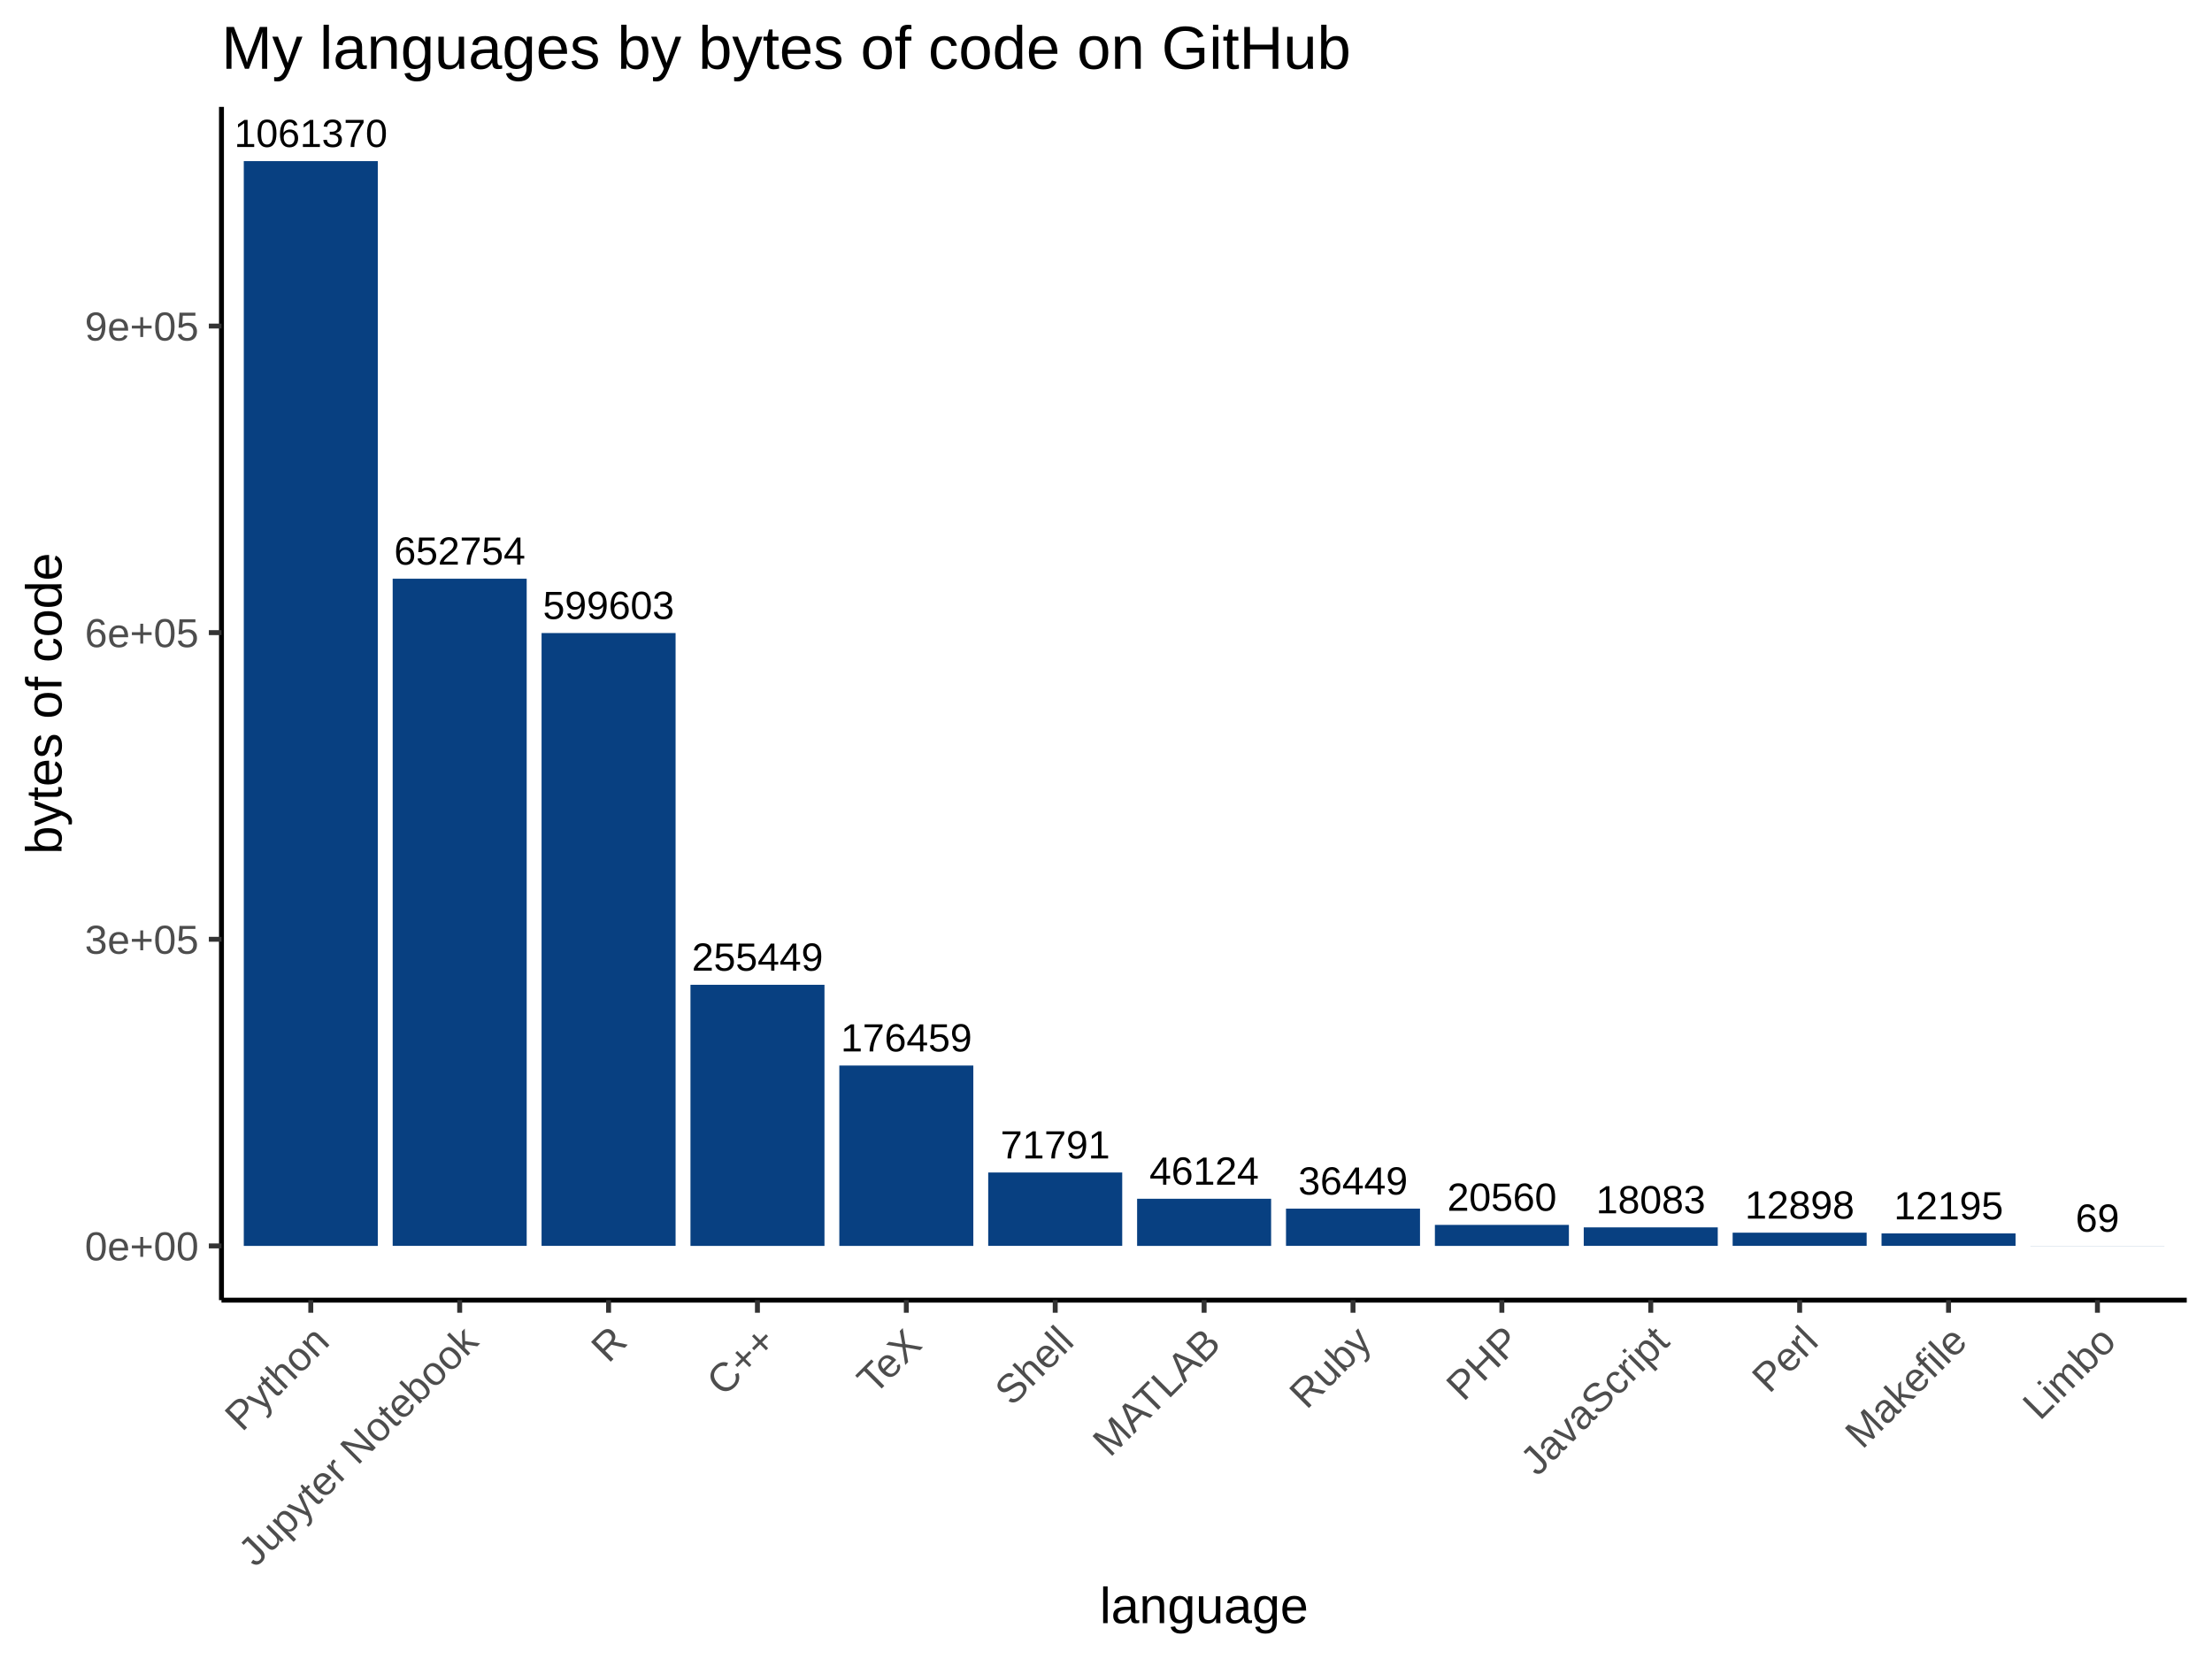
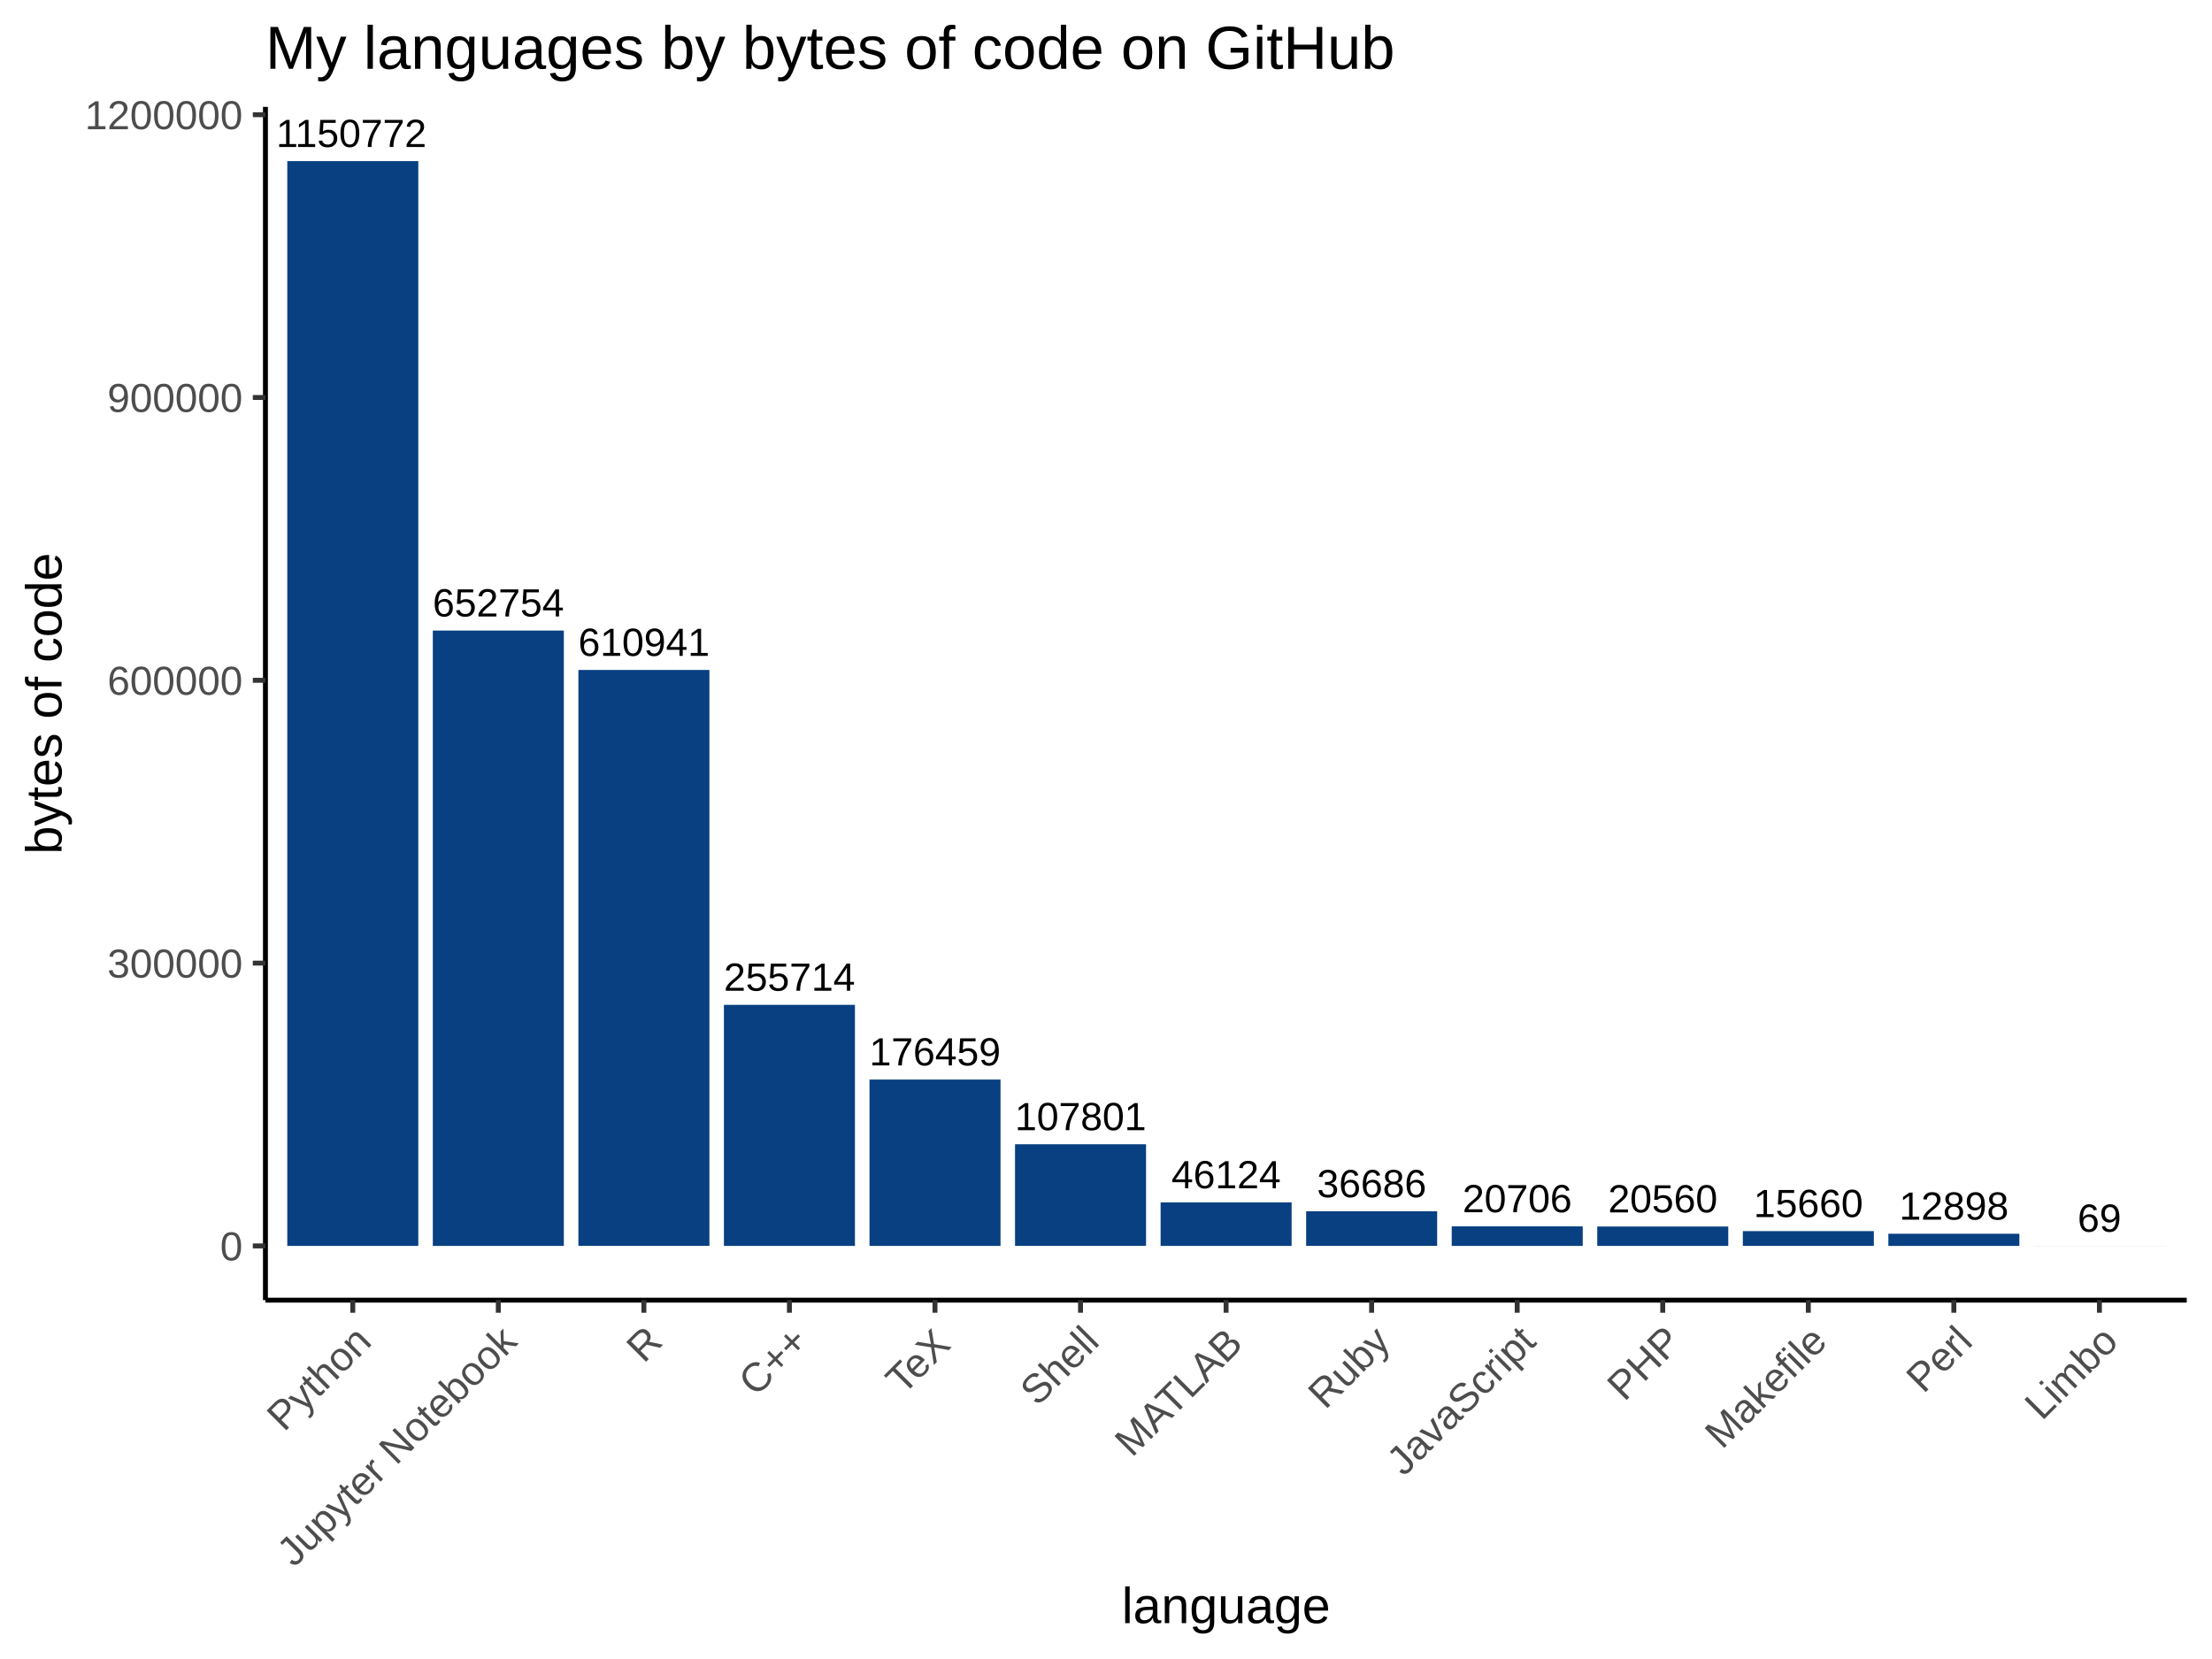
<svg xmlns="http://www.w3.org/2000/svg" viewBox="0 0 480.00 360.00">
  <defs>
    <style type="text/css">
    line, polyline, polygon, path, rect, circle {
      fill: none;
      stroke: #000000;
      stroke-linecap: round;
      stroke-linejoin: round;
      stroke-miterlimit: 10.00;
    }
  </style>
  </defs>
  <rect width="100%" height="100%" style="stroke: none; fill: #FFFFFF;" />
  <rect x="0.00" y="0.00" width="480.00" height="360.00" style="stroke-width: 1.07; stroke: #FFFFFF; fill: #FFFFFF;" />
  <defs>
-     <clipPath id="cpNDguMDZ8NDc0LjUyfDI4Mi4xM3wyMy4xOQ==">
-       <rect x="48.06" y="23.19" width="426.47" height="258.94" />
+     <clipPath id="cpNTcuNjB8NDc0LjUyfDI4Mi4xM3wyMy4xOQ==">
+       <rect x="57.60" y="23.19" width="416.92" height="258.94" />
    </clipPath>
  </defs>
-   <rect x="48.06" y="23.19" width="426.47" height="258.94" style="stroke-width: 1.07; stroke: none; fill: #FFFFFF;" clip-path="url(#cpNDguMDZ8NDc0LjUyfDI4Mi4xM3wyMy4xOQ==)" />
-   <rect x="52.90" y="34.96" width="29.08" height="235.40" style="stroke-width: 1.07; stroke: none; stroke-linecap: square; stroke-linejoin: miter; fill: #084081;" clip-path="url(#cpNDguMDZ8NDc0LjUyfDI4Mi4xM3wyMy4xOQ==)" />
-   <rect x="85.21" y="125.58" width="29.08" height="144.77" style="stroke-width: 1.07; stroke: none; stroke-linecap: square; stroke-linejoin: miter; fill: #084081;" clip-path="url(#cpNDguMDZ8NDc0LjUyfDI4Mi4xM3wyMy4xOQ==)" />
-   <rect x="117.52" y="137.37" width="29.08" height="132.98" style="stroke-width: 1.07; stroke: none; stroke-linecap: square; stroke-linejoin: miter; fill: #084081;" clip-path="url(#cpNDguMDZ8NDc0LjUyfDI4Mi4xM3wyMy4xOQ==)" />
-   <rect x="149.83" y="213.70" width="29.08" height="56.66" style="stroke-width: 1.07; stroke: none; stroke-linecap: square; stroke-linejoin: miter; fill: #084081;" clip-path="url(#cpNDguMDZ8NDc0LjUyfDI4Mi4xM3wyMy4xOQ==)" />
-   <rect x="182.13" y="231.22" width="29.08" height="39.14" style="stroke-width: 1.07; stroke: none; stroke-linecap: square; stroke-linejoin: miter; fill: #084081;" clip-path="url(#cpNDguMDZ8NDc0LjUyfDI4Mi4xM3wyMy4xOQ==)" />
-   <rect x="214.44" y="254.43" width="29.08" height="15.92" style="stroke-width: 1.07; stroke: none; stroke-linecap: square; stroke-linejoin: miter; fill: #084081;" clip-path="url(#cpNDguMDZ8NDc0LjUyfDI4Mi4xM3wyMy4xOQ==)" />
-   <rect x="246.75" y="260.13" width="29.08" height="10.23" style="stroke-width: 1.07; stroke: none; stroke-linecap: square; stroke-linejoin: miter; fill: #084081;" clip-path="url(#cpNDguMDZ8NDc0LjUyfDI4Mi4xM3wyMy4xOQ==)" />
-   <rect x="279.06" y="262.27" width="29.08" height="8.08" style="stroke-width: 1.07; stroke: none; stroke-linecap: square; stroke-linejoin: miter; fill: #084081;" clip-path="url(#cpNDguMDZ8NDc0LjUyfDI4Mi4xM3wyMy4xOQ==)" />
-   <rect x="311.37" y="265.80" width="29.08" height="4.56" style="stroke-width: 1.07; stroke: none; stroke-linecap: square; stroke-linejoin: miter; fill: #084081;" clip-path="url(#cpNDguMDZ8NDc0LjUyfDI4Mi4xM3wyMy4xOQ==)" />
-   <rect x="343.67" y="266.34" width="29.08" height="4.01" style="stroke-width: 1.07; stroke: none; stroke-linecap: square; stroke-linejoin: miter; fill: #084081;" clip-path="url(#cpNDguMDZ8NDc0LjUyfDI4Mi4xM3wyMy4xOQ==)" />
-   <rect x="375.98" y="267.49" width="29.08" height="2.86" style="stroke-width: 1.07; stroke: none; stroke-linecap: square; stroke-linejoin: miter; fill: #084081;" clip-path="url(#cpNDguMDZ8NDc0LjUyfDI4Mi4xM3wyMy4xOQ==)" />
-   <rect x="408.29" y="267.65" width="29.08" height="2.70" style="stroke-width: 1.07; stroke: none; stroke-linecap: square; stroke-linejoin: miter; fill: #084081;" clip-path="url(#cpNDguMDZ8NDc0LjUyfDI4Mi4xM3wyMy4xOQ==)" />
-   <rect x="440.60" y="270.34" width="29.08" height="0.02" style="stroke-width: 1.07; stroke: none; stroke-linecap: square; stroke-linejoin: miter; fill: #084081;" clip-path="url(#cpNDguMDZ8NDc0LjUyfDI4Mi4xM3wyMy4xOQ==)" />
-   <g clip-path="url(#cpNDguMDZ8NDc0LjUyfDI4Mi4xM3wyMy4xOQ==)">
-     <text x="150.12" y="210.64" style="font-size: 8.54px; font-family: Arial;" textLength="28.48px" lengthAdjust="spacingAndGlyphs">255449</text>
+   <rect x="57.60" y="23.19" width="416.92" height="258.94" style="stroke-width: 1.07; stroke: none; fill: #FFFFFF;" clip-path="url(#cpNTcuNjB8NDc0LjUyfDI4Mi4xM3wyMy4xOQ==)" />
+   <rect x="62.34" y="34.96" width="28.43" height="235.40" style="stroke-width: 1.07; stroke: none; stroke-linecap: square; stroke-linejoin: miter; fill: #084081;" clip-path="url(#cpNTcuNjB8NDc0LjUyfDI4Mi4xM3wyMy4xOQ==)" />
+   <rect x="93.92" y="136.83" width="28.43" height="133.53" style="stroke-width: 1.07; stroke: none; stroke-linecap: square; stroke-linejoin: miter; fill: #084081;" clip-path="url(#cpNTcuNjB8NDc0LjUyfDI4Mi4xM3wyMy4xOQ==)" />
+   <rect x="125.51" y="145.38" width="28.43" height="124.97" style="stroke-width: 1.07; stroke: none; stroke-linecap: square; stroke-linejoin: miter; fill: #084081;" clip-path="url(#cpNTcuNjB8NDc0LjUyfDI4Mi4xM3wyMy4xOQ==)" />
+   <rect x="157.09" y="218.05" width="28.43" height="52.31" style="stroke-width: 1.07; stroke: none; stroke-linecap: square; stroke-linejoin: miter; fill: #084081;" clip-path="url(#cpNTcuNjB8NDc0LjUyfDI4Mi4xM3wyMy4xOQ==)" />
+   <rect x="188.68" y="234.26" width="28.43" height="36.10" style="stroke-width: 1.07; stroke: none; stroke-linecap: square; stroke-linejoin: miter; fill: #084081;" clip-path="url(#cpNTcuNjB8NDc0LjUyfDI4Mi4xM3wyMy4xOQ==)" />
+   <rect x="220.26" y="248.30" width="28.43" height="22.05" style="stroke-width: 1.07; stroke: none; stroke-linecap: square; stroke-linejoin: miter; fill: #084081;" clip-path="url(#cpNTcuNjB8NDc0LjUyfDI4Mi4xM3wyMy4xOQ==)" />
+   <rect x="251.85" y="260.92" width="28.43" height="9.44" style="stroke-width: 1.07; stroke: none; stroke-linecap: square; stroke-linejoin: miter; fill: #084081;" clip-path="url(#cpNTcuNjB8NDc0LjUyfDI4Mi4xM3wyMy4xOQ==)" />
+   <rect x="283.43" y="262.85" width="28.43" height="7.50" style="stroke-width: 1.07; stroke: none; stroke-linecap: square; stroke-linejoin: miter; fill: #084081;" clip-path="url(#cpNTcuNjB8NDc0LjUyfDI4Mi4xM3wyMy4xOQ==)" />
+   <rect x="315.02" y="266.12" width="28.43" height="4.24" style="stroke-width: 1.07; stroke: none; stroke-linecap: square; stroke-linejoin: miter; fill: #084081;" clip-path="url(#cpNTcuNjB8NDc0LjUyfDI4Mi4xM3wyMy4xOQ==)" />
+   <rect x="346.60" y="266.15" width="28.43" height="4.21" style="stroke-width: 1.07; stroke: none; stroke-linecap: square; stroke-linejoin: miter; fill: #084081;" clip-path="url(#cpNTcuNjB8NDc0LjUyfDI4Mi4xM3wyMy4xOQ==)" />
+   <rect x="378.19" y="267.15" width="28.43" height="3.20" style="stroke-width: 1.07; stroke: none; stroke-linecap: square; stroke-linejoin: miter; fill: #084081;" clip-path="url(#cpNTcuNjB8NDc0LjUyfDI4Mi4xM3wyMy4xOQ==)" />
+   <rect x="409.77" y="267.72" width="28.43" height="2.64" style="stroke-width: 1.07; stroke: none; stroke-linecap: square; stroke-linejoin: miter; fill: #084081;" clip-path="url(#cpNTcuNjB8NDc0LjUyfDI4Mi4xM3wyMy4xOQ==)" />
+   <rect x="441.36" y="270.34" width="28.43" height="0.01" style="stroke-width: 1.07; stroke: none; stroke-linecap: square; stroke-linejoin: miter; fill: #084081;" clip-path="url(#cpNTcuNjB8NDc0LjUyfDI4Mi4xM3wyMy4xOQ==)" />
+   <g clip-path="url(#cpNTcuNjB8NDc0LjUyfDI4Mi4xM3wyMy4xOQ==)">
+     <text x="157.06" y="214.99" style="font-size: 8.54px; font-family: Arial;" textLength="28.48px" lengthAdjust="spacingAndGlyphs">255714</text>
  </g>
-   <g clip-path="url(#cpNDguMDZ8NDc0LjUyfDI4Mi4xM3wyMy4xOQ==)">
-     <text x="346.34" y="263.29" style="font-size: 8.54px; font-family: Arial;" textLength="23.74px" lengthAdjust="spacingAndGlyphs">18083</text>
+   <g clip-path="url(#cpNTcuNjB8NDc0LjUyfDI4Mi4xM3wyMy4xOQ==)">
+     <text x="317.36" y="263.06" style="font-size: 8.54px; font-family: Arial;" textLength="23.74px" lengthAdjust="spacingAndGlyphs">20706</text>
  </g>
-   <g clip-path="url(#cpNDguMDZ8NDc0LjUyfDI4Mi4xM3wyMy4xOQ==)">
-     <text x="85.51" y="122.53" style="font-size: 8.54px; font-family: Arial;" textLength="28.48px" lengthAdjust="spacingAndGlyphs">652754</text>
+   <g clip-path="url(#cpNTcuNjB8NDc0LjUyfDI4Mi4xM3wyMy4xOQ==)">
+     <text x="93.89" y="133.77" style="font-size: 8.54px; font-family: Arial;" textLength="28.48px" lengthAdjust="spacingAndGlyphs">652754</text>
  </g>
-   <g clip-path="url(#cpNDguMDZ8NDc0LjUyfDI4Mi4xM3wyMy4xOQ==)">
-     <text x="450.39" y="267.28" style="font-size: 8.54px; font-family: Arial;" textLength="9.49px" lengthAdjust="spacingAndGlyphs">69</text>
+   <g clip-path="url(#cpNTcuNjB8NDc0LjUyfDI4Mi4xM3wyMy4xOQ==)">
+     <text x="450.82" y="267.29" style="font-size: 8.54px; font-family: Arial;" textLength="9.49px" lengthAdjust="spacingAndGlyphs">69</text>
  </g>
-   <g clip-path="url(#cpNDguMDZ8NDc0LjUyfDI4Mi4xM3wyMy4xOQ==)">
-     <text x="410.96" y="264.60" style="font-size: 8.54px; font-family: Arial;" textLength="23.74px" lengthAdjust="spacingAndGlyphs">12195</text>
+   <g clip-path="url(#cpNTcuNjB8NDc0LjUyfDI4Mi4xM3wyMy4xOQ==)">
+     <text x="380.53" y="264.10" style="font-size: 8.54px; font-family: Arial;" textLength="23.74px" lengthAdjust="spacingAndGlyphs">15660</text>
  </g>
-   <g clip-path="url(#cpNDguMDZ8NDc0LjUyfDI4Mi4xM3wyMy4xOQ==)">
-     <text x="249.42" y="257.07" style="font-size: 8.54px; font-family: Arial;" textLength="23.74px" lengthAdjust="spacingAndGlyphs">46124</text>
+   <g clip-path="url(#cpNTcuNjB8NDc0LjUyfDI4Mi4xM3wyMy4xOQ==)">
+     <text x="254.19" y="257.86" style="font-size: 8.54px; font-family: Arial;" textLength="23.74px" lengthAdjust="spacingAndGlyphs">46124</text>
  </g>
-   <g clip-path="url(#cpNDguMDZ8NDc0LjUyfDI4Mi4xM3wyMy4xOQ==)">
-     <text x="378.65" y="264.44" style="font-size: 8.54px; font-family: Arial;" textLength="23.74px" lengthAdjust="spacingAndGlyphs">12898</text>
+   <g clip-path="url(#cpNTcuNjB8NDc0LjUyfDI4Mi4xM3wyMy4xOQ==)">
+     <text x="412.12" y="264.66" style="font-size: 8.54px; font-family: Arial;" textLength="23.74px" lengthAdjust="spacingAndGlyphs">12898</text>
  </g>
-   <g clip-path="url(#cpNDguMDZ8NDc0LjUyfDI4Mi4xM3wyMy4xOQ==)">
-     <text x="314.04" y="262.74" style="font-size: 8.54px; font-family: Arial;" textLength="23.74px" lengthAdjust="spacingAndGlyphs">20560</text>
+   <g clip-path="url(#cpNTcuNjB8NDc0LjUyfDI4Mi4xM3wyMy4xOQ==)">
+     <text x="348.95" y="263.09" style="font-size: 8.54px; font-family: Arial;" textLength="23.74px" lengthAdjust="spacingAndGlyphs">20560</text>
  </g>
-   <g clip-path="url(#cpNDguMDZ8NDc0LjUyfDI4Mi4xM3wyMy4xOQ==)">
-     <text x="50.82" y="31.90" style="font-size: 8.54px; font-family: Arial;" textLength="33.23px" lengthAdjust="spacingAndGlyphs">1061370</text>
+   <g clip-path="url(#cpNTcuNjB8NDc0LjUyfDI4Mi4xM3wyMy4xOQ==)">
+     <text x="59.93" y="31.90" style="font-size: 8.54px; font-family: Arial;" textLength="33.23px" lengthAdjust="spacingAndGlyphs">1150772</text>
  </g>
-   <g clip-path="url(#cpNDguMDZ8NDc0LjUyfDI4Mi4xM3wyMy4xOQ==)">
-     <text x="117.81" y="134.32" style="font-size: 8.54px; font-family: Arial;" textLength="28.48px" lengthAdjust="spacingAndGlyphs">599603</text>
+   <g clip-path="url(#cpNTcuNjB8NDc0LjUyfDI4Mi4xM3wyMy4xOQ==)">
+     <text x="125.48" y="142.33" style="font-size: 8.54px; font-family: Arial;" textLength="28.48px" lengthAdjust="spacingAndGlyphs">610941</text>
  </g>
-   <g clip-path="url(#cpNDguMDZ8NDc0LjUyfDI4Mi4xM3wyMy4xOQ==)">
-     <text x="281.73" y="259.22" style="font-size: 8.54px; font-family: Arial;" textLength="23.74px" lengthAdjust="spacingAndGlyphs">36449</text>
+   <g clip-path="url(#cpNTcuNjB8NDc0LjUyfDI4Mi4xM3wyMy4xOQ==)">
+     <text x="285.78" y="259.80" style="font-size: 8.54px; font-family: Arial;" textLength="23.74px" lengthAdjust="spacingAndGlyphs">36686</text>
  </g>
-   <g clip-path="url(#cpNDguMDZ8NDc0LjUyfDI4Mi4xM3wyMy4xOQ==)">
-     <text x="217.11" y="251.38" style="font-size: 8.54px; font-family: Arial;" textLength="23.74px" lengthAdjust="spacingAndGlyphs">71791</text>
+   <g clip-path="url(#cpNTcuNjB8NDc0LjUyfDI4Mi4xM3wyMy4xOQ==)">
+     <text x="220.23" y="245.25" style="font-size: 8.54px; font-family: Arial;" textLength="28.48px" lengthAdjust="spacingAndGlyphs">107801</text>
  </g>
-   <g clip-path="url(#cpNDguMDZ8NDc0LjUyfDI4Mi4xM3wyMy4xOQ==)">
-     <text x="182.43" y="228.16" style="font-size: 8.54px; font-family: Arial;" textLength="28.48px" lengthAdjust="spacingAndGlyphs">176459</text>
+   <g clip-path="url(#cpNTcuNjB8NDc0LjUyfDI4Mi4xM3wyMy4xOQ==)">
+     <text x="188.65" y="231.20" style="font-size: 8.54px; font-family: Arial;" textLength="28.48px" lengthAdjust="spacingAndGlyphs">176459</text>
  </g>
  <defs>
    <clipPath id="cpMC4wMHw0ODAuMDB8MzYwLjAwfDAuMDA=">
      <rect x="0.00" y="0.00" width="480.00" height="360.00" />
    </clipPath>
  </defs>
-   <polyline points="48.06,282.13 48.06,23.19 " style="stroke-width: 1.07; stroke-linecap: butt;" clip-path="url(#cpMC4wMHw0ODAuMDB8MzYwLjAwfDAuMDA=)" />
+   <polyline points="57.60,282.13 57.60,23.19 " style="stroke-width: 1.07; stroke-linecap: butt;" clip-path="url(#cpMC4wMHw0ODAuMDB8MzYwLjAwfDAuMDA=)" />
  <g clip-path="url(#cpMC4wMHw0ODAuMDB8MzYwLjAwfDAuMDA=)">
-     <text x="18.41" y="273.50" style="font-size: 8.80px; fill: #4D4D4D; font-family: Arial;" textLength="24.72px" lengthAdjust="spacingAndGlyphs">0e+00</text>
+     <text x="47.77" y="273.50" style="font-size: 8.80px; fill: #4D4D4D; font-family: Arial;" textLength="4.89px" lengthAdjust="spacingAndGlyphs">0</text>
  </g>
  <g clip-path="url(#cpMC4wMHw0ODAuMDB8MzYwLjAwfDAuMDA=)">
-     <text x="18.41" y="206.97" style="font-size: 8.80px; fill: #4D4D4D; font-family: Arial;" textLength="24.72px" lengthAdjust="spacingAndGlyphs">3e+05</text>
+     <text x="23.30" y="212.14" style="font-size: 8.80px; fill: #4D4D4D; font-family: Arial;" textLength="29.36px" lengthAdjust="spacingAndGlyphs">300000</text>
  </g>
  <g clip-path="url(#cpMC4wMHw0ODAuMDB8MzYwLjAwfDAuMDA=)">
-     <text x="18.41" y="140.43" style="font-size: 8.80px; fill: #4D4D4D; font-family: Arial;" textLength="24.72px" lengthAdjust="spacingAndGlyphs">6e+05</text>
+     <text x="23.30" y="150.77" style="font-size: 8.80px; fill: #4D4D4D; font-family: Arial;" textLength="29.36px" lengthAdjust="spacingAndGlyphs">600000</text>
  </g>
  <g clip-path="url(#cpMC4wMHw0ODAuMDB8MzYwLjAwfDAuMDA=)">
-     <text x="18.41" y="73.90" style="font-size: 8.80px; fill: #4D4D4D; font-family: Arial;" textLength="24.72px" lengthAdjust="spacingAndGlyphs">9e+05</text>
-   </g>
-   <polyline points="45.32,270.36 48.06,270.36 " style="stroke-width: 1.07; stroke: #333333; stroke-linecap: butt;" clip-path="url(#cpMC4wMHw0ODAuMDB8MzYwLjAwfDAuMDA=)" />
-   <polyline points="45.32,203.82 48.06,203.82 " style="stroke-width: 1.07; stroke: #333333; stroke-linecap: butt;" clip-path="url(#cpMC4wMHw0ODAuMDB8MzYwLjAwfDAuMDA=)" />
-   <polyline points="45.32,137.28 48.06,137.28 " style="stroke-width: 1.07; stroke: #333333; stroke-linecap: butt;" clip-path="url(#cpMC4wMHw0ODAuMDB8MzYwLjAwfDAuMDA=)" />
-   <polyline points="45.32,70.75 48.06,70.75 " style="stroke-width: 1.07; stroke: #333333; stroke-linecap: butt;" clip-path="url(#cpMC4wMHw0ODAuMDB8MzYwLjAwfDAuMDA=)" />
-   <polyline points="48.06,282.13 474.52,282.13 " style="stroke-width: 1.07; stroke-linecap: butt;" clip-path="url(#cpMC4wMHw0ODAuMDB8MzYwLjAwfDAuMDA=)" />
-   <polyline points="67.44,284.86 67.44,282.13 " style="stroke-width: 1.07; stroke: #333333; stroke-linecap: butt;" clip-path="url(#cpMC4wMHw0ODAuMDB8MzYwLjAwfDAuMDA=)" />
-   <polyline points="99.75,284.86 99.75,282.13 " style="stroke-width: 1.07; stroke: #333333; stroke-linecap: butt;" clip-path="url(#cpMC4wMHw0ODAuMDB8MzYwLjAwfDAuMDA=)" />
-   <polyline points="132.06,284.86 132.06,282.13 " style="stroke-width: 1.07; stroke: #333333; stroke-linecap: butt;" clip-path="url(#cpMC4wMHw0ODAuMDB8MzYwLjAwfDAuMDA=)" />
-   <polyline points="164.36,284.86 164.36,282.13 " style="stroke-width: 1.07; stroke: #333333; stroke-linecap: butt;" clip-path="url(#cpMC4wMHw0ODAuMDB8MzYwLjAwfDAuMDA=)" />
-   <polyline points="196.67,284.86 196.67,282.13 " style="stroke-width: 1.07; stroke: #333333; stroke-linecap: butt;" clip-path="url(#cpMC4wMHw0ODAuMDB8MzYwLjAwfDAuMDA=)" />
-   <polyline points="228.98,284.86 228.98,282.13 " style="stroke-width: 1.07; stroke: #333333; stroke-linecap: butt;" clip-path="url(#cpMC4wMHw0ODAuMDB8MzYwLjAwfDAuMDA=)" />
-   <polyline points="261.29,284.86 261.29,282.13 " style="stroke-width: 1.07; stroke: #333333; stroke-linecap: butt;" clip-path="url(#cpMC4wMHw0ODAuMDB8MzYwLjAwfDAuMDA=)" />
-   <polyline points="293.60,284.86 293.60,282.13 " style="stroke-width: 1.07; stroke: #333333; stroke-linecap: butt;" clip-path="url(#cpMC4wMHw0ODAuMDB8MzYwLjAwfDAuMDA=)" />
-   <polyline points="325.90,284.86 325.90,282.13 " style="stroke-width: 1.07; stroke: #333333; stroke-linecap: butt;" clip-path="url(#cpMC4wMHw0ODAuMDB8MzYwLjAwfDAuMDA=)" />
-   <polyline points="358.21,284.86 358.21,282.13 " style="stroke-width: 1.07; stroke: #333333; stroke-linecap: butt;" clip-path="url(#cpMC4wMHw0ODAuMDB8MzYwLjAwfDAuMDA=)" />
-   <polyline points="390.52,284.86 390.52,282.13 " style="stroke-width: 1.07; stroke: #333333; stroke-linecap: butt;" clip-path="url(#cpMC4wMHw0ODAuMDB8MzYwLjAwfDAuMDA=)" />
-   <polyline points="422.83,284.86 422.83,282.13 " style="stroke-width: 1.07; stroke: #333333; stroke-linecap: butt;" clip-path="url(#cpMC4wMHw0ODAuMDB8MzYwLjAwfDAuMDA=)" />
-   <polyline points="455.14,284.86 455.14,282.13 " style="stroke-width: 1.07; stroke: #333333; stroke-linecap: butt;" clip-path="url(#cpMC4wMHw0ODAuMDB8MzYwLjAwfDAuMDA=)" />
-   <g clip-path="url(#cpMC4wMHw0ODAuMDB8MzYwLjAwfDAuMDA=)">
-     <text transform="translate(52.52,310.88) rotate(-45)" style="font-size: 8.80px; fill: #4D4D4D; font-family: Arial;" textLength="27.40px" lengthAdjust="spacingAndGlyphs">Python</text>
+     <text x="23.30" y="89.40" style="font-size: 8.80px; fill: #4D4D4D; font-family: Arial;" textLength="29.36px" lengthAdjust="spacingAndGlyphs">900000</text>
  </g>
  <g clip-path="url(#cpMC4wMHw0ODAuMDB8MzYwLjAwfDAuMDA=)">
-     <text transform="translate(55.43,340.28) rotate(-45)" style="font-size: 8.80px; fill: #4D4D4D; font-family: Arial;" textLength="68.97px" lengthAdjust="spacingAndGlyphs">Jupyter Notebook</text>
+     <text x="18.41" y="28.04" style="font-size: 8.80px; fill: #4D4D4D; font-family: Arial;" textLength="34.26px" lengthAdjust="spacingAndGlyphs">1200000</text>
+   </g>
+   <polyline points="54.86,270.36 57.60,270.36 " style="stroke-width: 1.07; stroke: #333333; stroke-linecap: butt;" clip-path="url(#cpMC4wMHw0ODAuMDB8MzYwLjAwfDAuMDA=)" />
+   <polyline points="54.86,208.99 57.60,208.99 " style="stroke-width: 1.07; stroke: #333333; stroke-linecap: butt;" clip-path="url(#cpMC4wMHw0ODAuMDB8MzYwLjAwfDAuMDA=)" />
+   <polyline points="54.86,147.62 57.60,147.62 " style="stroke-width: 1.07; stroke: #333333; stroke-linecap: butt;" clip-path="url(#cpMC4wMHw0ODAuMDB8MzYwLjAwfDAuMDA=)" />
+   <polyline points="54.86,86.25 57.60,86.25 " style="stroke-width: 1.07; stroke: #333333; stroke-linecap: butt;" clip-path="url(#cpMC4wMHw0ODAuMDB8MzYwLjAwfDAuMDA=)" />
+   <polyline points="54.86,24.89 57.60,24.89 " style="stroke-width: 1.07; stroke: #333333; stroke-linecap: butt;" clip-path="url(#cpMC4wMHw0ODAuMDB8MzYwLjAwfDAuMDA=)" />
+   <polyline points="57.60,282.13 474.52,282.13 " style="stroke-width: 1.07; stroke-linecap: butt;" clip-path="url(#cpMC4wMHw0ODAuMDB8MzYwLjAwfDAuMDA=)" />
+   <polyline points="76.55,284.86 76.55,282.13 " style="stroke-width: 1.07; stroke: #333333; stroke-linecap: butt;" clip-path="url(#cpMC4wMHw0ODAuMDB8MzYwLjAwfDAuMDA=)" />
+   <polyline points="108.13,284.86 108.13,282.13 " style="stroke-width: 1.07; stroke: #333333; stroke-linecap: butt;" clip-path="url(#cpMC4wMHw0ODAuMDB8MzYwLjAwfDAuMDA=)" />
+   <polyline points="139.72,284.86 139.72,282.13 " style="stroke-width: 1.07; stroke: #333333; stroke-linecap: butt;" clip-path="url(#cpMC4wMHw0ODAuMDB8MzYwLjAwfDAuMDA=)" />
+   <polyline points="171.30,284.86 171.30,282.13 " style="stroke-width: 1.07; stroke: #333333; stroke-linecap: butt;" clip-path="url(#cpMC4wMHw0ODAuMDB8MzYwLjAwfDAuMDA=)" />
+   <polyline points="202.89,284.86 202.89,282.13 " style="stroke-width: 1.07; stroke: #333333; stroke-linecap: butt;" clip-path="url(#cpMC4wMHw0ODAuMDB8MzYwLjAwfDAuMDA=)" />
+   <polyline points="234.47,284.86 234.47,282.13 " style="stroke-width: 1.07; stroke: #333333; stroke-linecap: butt;" clip-path="url(#cpMC4wMHw0ODAuMDB8MzYwLjAwfDAuMDA=)" />
+   <polyline points="266.06,284.86 266.06,282.13 " style="stroke-width: 1.07; stroke: #333333; stroke-linecap: butt;" clip-path="url(#cpMC4wMHw0ODAuMDB8MzYwLjAwfDAuMDA=)" />
+   <polyline points="297.64,284.86 297.64,282.13 " style="stroke-width: 1.07; stroke: #333333; stroke-linecap: butt;" clip-path="url(#cpMC4wMHw0ODAuMDB8MzYwLjAwfDAuMDA=)" />
+   <polyline points="329.23,284.86 329.23,282.13 " style="stroke-width: 1.07; stroke: #333333; stroke-linecap: butt;" clip-path="url(#cpMC4wMHw0ODAuMDB8MzYwLjAwfDAuMDA=)" />
+   <polyline points="360.81,284.86 360.81,282.13 " style="stroke-width: 1.07; stroke: #333333; stroke-linecap: butt;" clip-path="url(#cpMC4wMHw0ODAuMDB8MzYwLjAwfDAuMDA=)" />
+   <polyline points="392.40,284.86 392.40,282.13 " style="stroke-width: 1.07; stroke: #333333; stroke-linecap: butt;" clip-path="url(#cpMC4wMHw0ODAuMDB8MzYwLjAwfDAuMDA=)" />
+   <polyline points="423.98,284.86 423.98,282.13 " style="stroke-width: 1.07; stroke: #333333; stroke-linecap: butt;" clip-path="url(#cpMC4wMHw0ODAuMDB8MzYwLjAwfDAuMDA=)" />
+   <polyline points="455.57,284.86 455.57,282.13 " style="stroke-width: 1.07; stroke: #333333; stroke-linecap: butt;" clip-path="url(#cpMC4wMHw0ODAuMDB8MzYwLjAwfDAuMDA=)" />
+   <g clip-path="url(#cpMC4wMHw0ODAuMDB8MzYwLjAwfDAuMDA=)">
+     <text transform="translate(61.63,310.88) rotate(-45)" style="font-size: 8.80px; fill: #4D4D4D; font-family: Arial;" textLength="27.40px" lengthAdjust="spacingAndGlyphs">Python</text>
  </g>
  <g clip-path="url(#cpMC4wMHw0ODAuMDB8MzYwLjAwfDAuMDA=)">
-     <text transform="translate(132.02,296.00) rotate(-45)" style="font-size: 8.80px; fill: #4D4D4D; font-family: Arial;" textLength="6.36px" lengthAdjust="spacingAndGlyphs">R</text>
+     <text transform="translate(63.82,340.28) rotate(-45)" style="font-size: 8.80px; fill: #4D4D4D; font-family: Arial;" textLength="68.97px" lengthAdjust="spacingAndGlyphs">Jupyter Notebook</text>
  </g>
  <g clip-path="url(#cpMC4wMHw0ODAuMDB8MzYwLjAwfDAuMDA=)">
-     <text transform="translate(157.06,303.27) rotate(-45)" style="font-size: 8.80px; fill: #4D4D4D; font-family: Arial;" textLength="16.63px" lengthAdjust="spacingAndGlyphs">C++</text>
+     <text transform="translate(139.68,296.00) rotate(-45)" style="font-size: 8.80px; fill: #4D4D4D; font-family: Arial;" textLength="6.36px" lengthAdjust="spacingAndGlyphs">R</text>
  </g>
  <g clip-path="url(#cpMC4wMHw0ODAuMDB8MzYwLjAwfDAuMDA=)">
-     <text transform="translate(189.71,302.92) rotate(-45)" style="font-size: 8.80px; fill: #4D4D4D; font-family: Arial;" textLength="16.14px" lengthAdjust="spacingAndGlyphs">TeX</text>
+     <text transform="translate(164.00,303.27) rotate(-45)" style="font-size: 8.80px; fill: #4D4D4D; font-family: Arial;" textLength="16.63px" lengthAdjust="spacingAndGlyphs">C++</text>
  </g>
  <g clip-path="url(#cpMC4wMHw0ODAuMDB8MzYwLjAwfDAuMDA=)">
-     <text transform="translate(219.60,305.35) rotate(-45)" style="font-size: 8.80px; fill: #4D4D4D; font-family: Arial;" textLength="19.57px" lengthAdjust="spacingAndGlyphs">Shell</text>
+     <text transform="translate(195.93,302.92) rotate(-45)" style="font-size: 8.80px; fill: #4D4D4D; font-family: Arial;" textLength="16.14px" lengthAdjust="spacingAndGlyphs">TeX</text>
  </g>
  <g clip-path="url(#cpMC4wMHw0ODAuMDB8MzYwLjAwfDAuMDA=)">
-     <text transform="translate(240.85,316.41) rotate(-45)" style="font-size: 8.80px; fill: #4D4D4D; font-family: Arial;" textLength="35.21px" lengthAdjust="spacingAndGlyphs">MATLAB</text>
+     <text transform="translate(225.09,305.35) rotate(-45)" style="font-size: 8.80px; fill: #4D4D4D; font-family: Arial;" textLength="19.57px" lengthAdjust="spacingAndGlyphs">Shell</text>
  </g>
  <g clip-path="url(#cpMC4wMHw0ODAuMDB8MzYwLjAwfDAuMDA=)">
-     <text transform="translate(283.52,306.04) rotate(-45)" style="font-size: 8.80px; fill: #4D4D4D; font-family: Arial;" textLength="20.54px" lengthAdjust="spacingAndGlyphs">Ruby</text>
+     <text transform="translate(245.62,316.41) rotate(-45)" style="font-size: 8.80px; fill: #4D4D4D; font-family: Arial;" textLength="35.21px" lengthAdjust="spacingAndGlyphs">MATLAB</text>
  </g>
  <g clip-path="url(#cpMC4wMHw0ODAuMDB8MzYwLjAwfDAuMDA=)">
-     <text transform="translate(317.56,304.31) rotate(-45)" style="font-size: 8.80px; fill: #4D4D4D; font-family: Arial;" textLength="18.09px" lengthAdjust="spacingAndGlyphs">PHP</text>
+     <text transform="translate(287.57,306.04) rotate(-45)" style="font-size: 8.80px; fill: #4D4D4D; font-family: Arial;" textLength="20.54px" lengthAdjust="spacingAndGlyphs">Ruby</text>
  </g>
  <g clip-path="url(#cpMC4wMHw0ODAuMDB8MzYwLjAwfDAuMDA=)">
-     <text transform="translate(333.62,320.56) rotate(-45)" style="font-size: 8.80px; fill: #4D4D4D; font-family: Arial;" textLength="41.08px" lengthAdjust="spacingAndGlyphs">JavaScript</text>
+     <text transform="translate(304.63,320.56) rotate(-45)" style="font-size: 8.80px; fill: #4D4D4D; font-family: Arial;" textLength="41.08px" lengthAdjust="spacingAndGlyphs">JavaScript</text>
  </g>
  <g clip-path="url(#cpMC4wMHw0ODAuMDB8MzYwLjAwfDAuMDA=)">
-     <text transform="translate(383.91,302.58) rotate(-45)" style="font-size: 8.80px; fill: #4D4D4D; font-family: Arial;" textLength="15.65px" lengthAdjust="spacingAndGlyphs">Perl</text>
+     <text transform="translate(352.47,304.31) rotate(-45)" style="font-size: 8.80px; fill: #4D4D4D; font-family: Arial;" textLength="18.09px" lengthAdjust="spacingAndGlyphs">PHP</text>
  </g>
  <g clip-path="url(#cpMC4wMHw0ODAuMDB8MzYwLjAwfDAuMDA=)">
-     <text transform="translate(404.11,314.68) rotate(-45)" style="font-size: 8.80px; fill: #4D4D4D; font-family: Arial;" textLength="32.77px" lengthAdjust="spacingAndGlyphs">Makefile</text>
+     <text transform="translate(373.68,314.68) rotate(-45)" style="font-size: 8.80px; fill: #4D4D4D; font-family: Arial;" textLength="32.77px" lengthAdjust="spacingAndGlyphs">Makefile</text>
  </g>
  <g clip-path="url(#cpMC4wMHw0ODAuMDB8MzYwLjAwfDAuMDA=)">
-     <text transform="translate(442.64,308.46) rotate(-45)" style="font-size: 8.80px; fill: #4D4D4D; font-family: Arial;" textLength="23.97px" lengthAdjust="spacingAndGlyphs">Limbo</text>
+     <text transform="translate(417.37,302.58) rotate(-45)" style="font-size: 8.80px; fill: #4D4D4D; font-family: Arial;" textLength="15.65px" lengthAdjust="spacingAndGlyphs">Perl</text>
  </g>
  <g clip-path="url(#cpMC4wMHw0ODAuMDB8MzYwLjAwfDAuMDA=)">
-     <text x="238.65" y="352.21" style="font-size: 11.00px; font-family: Arial;" textLength="45.27px" lengthAdjust="spacingAndGlyphs">language</text>
+     <text transform="translate(443.08,308.46) rotate(-45)" style="font-size: 8.80px; fill: #4D4D4D; font-family: Arial;" textLength="23.97px" lengthAdjust="spacingAndGlyphs">Limbo</text>
+   </g>
+   <g clip-path="url(#cpMC4wMHw0ODAuMDB8MzYwLjAwfDAuMDA=)">
+     <text x="243.43" y="352.21" style="font-size: 11.00px; font-family: Arial;" textLength="45.27px" lengthAdjust="spacingAndGlyphs">language</text>
  </g>
  <g clip-path="url(#cpMC4wMHw0ODAuMDB8MzYwLjAwfDAuMDA=)">
    <text transform="translate(13.35,185.37) rotate(-90)" style="font-size: 11.00px; font-family: Arial;" textLength="65.43px" lengthAdjust="spacingAndGlyphs">bytes of code</text>
  </g>
  <g clip-path="url(#cpMC4wMHw0ODAuMDB8MzYwLjAwfDAuMDA=)">
-     <text x="48.06" y="14.93" style="font-size: 13.20px; font-family: Arial;" textLength="245.08px" lengthAdjust="spacingAndGlyphs">My languages by bytes of code on GitHub</text>
+     <text x="57.60" y="14.93" style="font-size: 13.20px; font-family: Arial;" textLength="245.08px" lengthAdjust="spacingAndGlyphs">My languages by bytes of code on GitHub</text>
  </g>
</svg>
